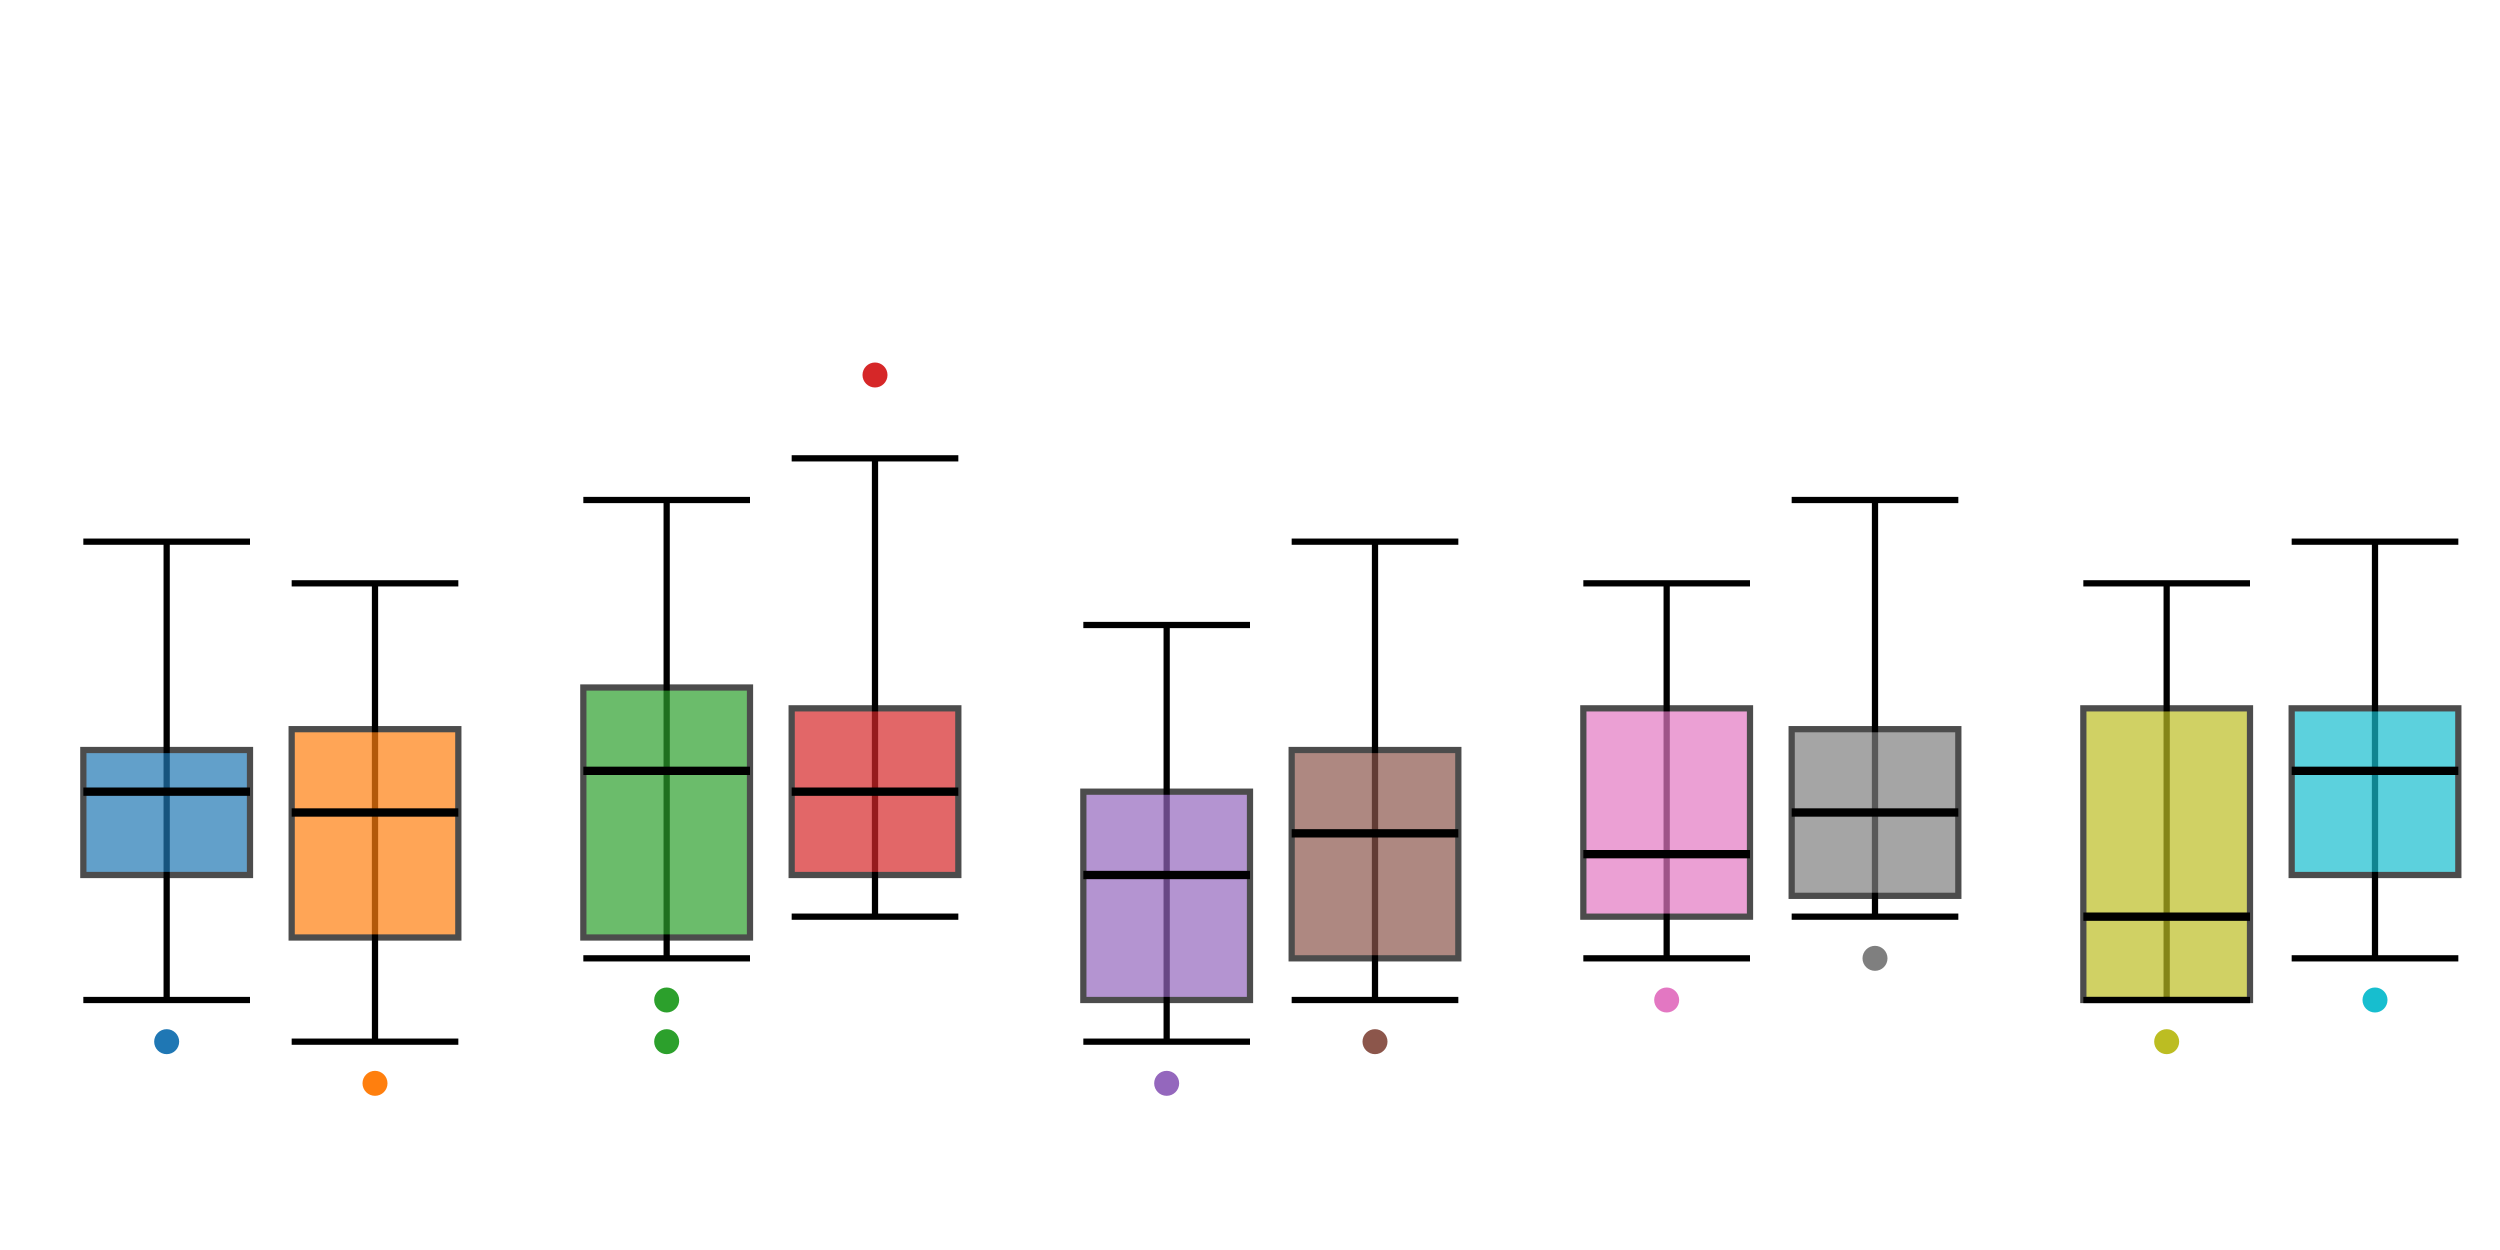
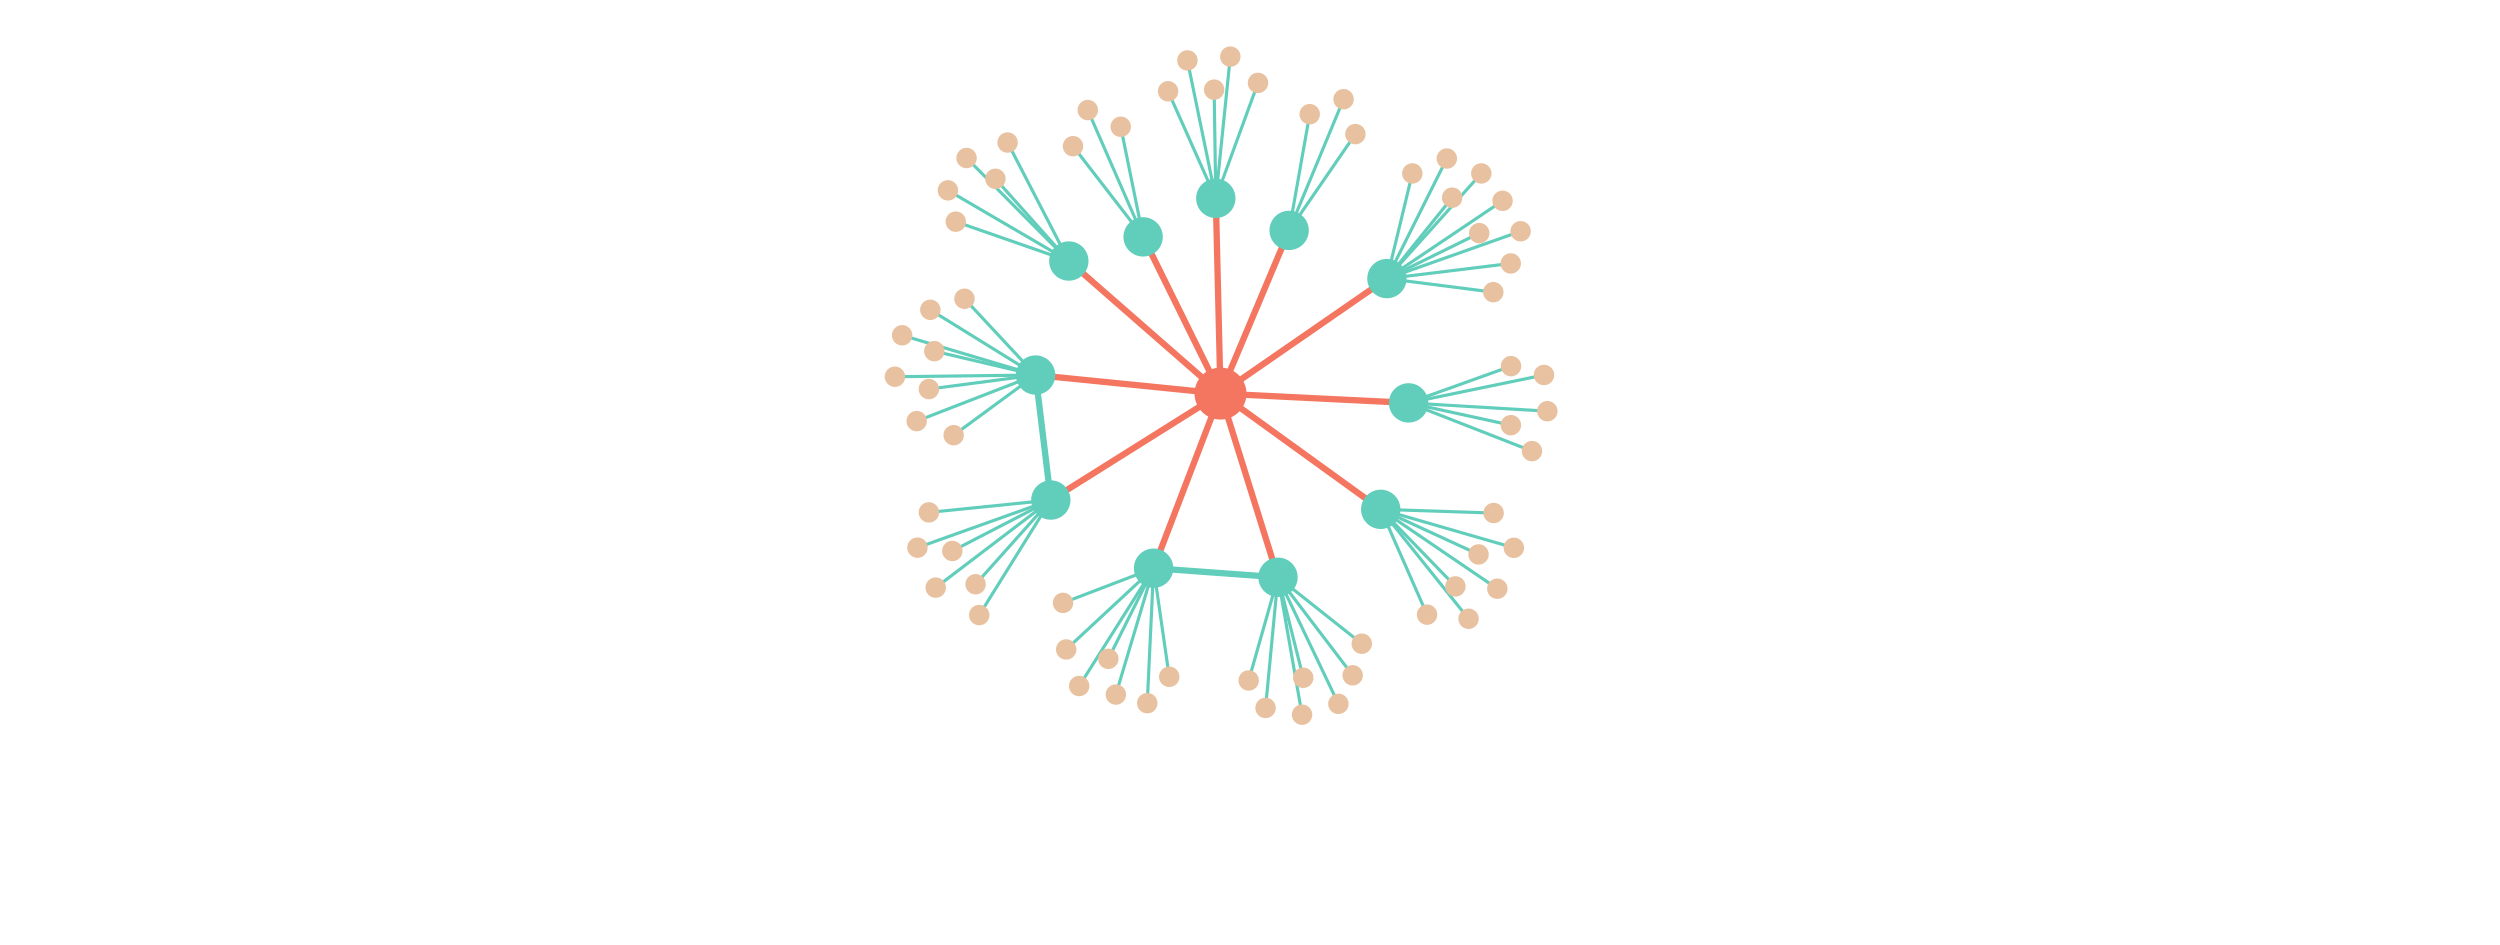
- <svg xmlns="http://www.w3.org/2000/svg" width="900" height="auto" viewBox="-420,-170,600,300" max-width="100%" font="10px sans-serif">
-   <line x1="-380" y1="-40" x2="-380" y2="70" stroke="#000" stroke-width="1.5" />
-   <rect x="-400" y="10" width="40" height="30" fill="#1f77b4" stroke="#000" stroke-width="1.5" opacity="0.7" />
-   <line x1="-400" y1="20" x2="-360" y2="20" stroke="#000" stroke-width="2" />
-   <line x1="-400" y1="-40" x2="-360" y2="-40" stroke="#000" stroke-width="1.5" />
-   <line x1="-400" y1="70" x2="-360" y2="70" stroke="#000" stroke-width="1.5" />
-   <circle cx="-380" cy="80" r="3" fill="#1f77b4" />
-   <line x1="-330" y1="-30" x2="-330" y2="80" stroke="#000" stroke-width="1.5" />
-   <rect x="-350" y="5" width="40" height="50" fill="#ff7f0e" stroke="#000" stroke-width="1.5" opacity="0.7" />
-   <line x1="-350" y1="25" x2="-310" y2="25" stroke="#000" stroke-width="2" />
-   <line x1="-350" y1="-30" x2="-310" y2="-30" stroke="#000" stroke-width="1.5" />
-   <line x1="-350" y1="80" x2="-310" y2="80" stroke="#000" stroke-width="1.5" />
-   <circle cx="-330" cy="90" r="3" fill="#ff7f0e" />
-   <line x1="-260" y1="-50" x2="-260" y2="60" stroke="#000" stroke-width="1.5" />
-   <rect x="-280" y="-5" width="40" height="60" fill="#2ca02c" stroke="#000" stroke-width="1.5" opacity="0.7" />
-   <line x1="-280" y1="15" x2="-240" y2="15" stroke="#000" stroke-width="2" />
-   <line x1="-280" y1="-50" x2="-240" y2="-50" stroke="#000" stroke-width="1.5" />
-   <line x1="-280" y1="60" x2="-240" y2="60" stroke="#000" stroke-width="1.5" />
-   <circle cx="-260" cy="70" r="3" fill="#2ca02c" />
-   <circle cx="-260" cy="80" r="3" fill="#2ca02c" />
-   <line x1="-210" y1="-60" x2="-210" y2="50" stroke="#000" stroke-width="1.5" />
-   <rect x="-230" y="0" width="40" height="40" fill="#d62728" stroke="#000" stroke-width="1.5" opacity="0.7" />
-   <line x1="-230" y1="20" x2="-190" y2="20" stroke="#000" stroke-width="2" />
-   <line x1="-230" y1="-60" x2="-190" y2="-60" stroke="#000" stroke-width="1.5" />
-   <line x1="-230" y1="50" x2="-190" y2="50" stroke="#000" stroke-width="1.5" />
-   <circle cx="-210" cy="-80" r="3" fill="#d62728" />
-   <line x1="-140" y1="-20" x2="-140" y2="80" stroke="#000" stroke-width="1.5" />
-   <rect x="-160" y="20" width="40" height="50" fill="#9467bd" stroke="#000" stroke-width="1.5" opacity="0.7" />
-   <line x1="-160" y1="40" x2="-120" y2="40" stroke="#000" stroke-width="2" />
-   <line x1="-160" y1="-20" x2="-120" y2="-20" stroke="#000" stroke-width="1.5" />
-   <line x1="-160" y1="80" x2="-120" y2="80" stroke="#000" stroke-width="1.5" />
-   <circle cx="-140" cy="90" r="3" fill="#9467bd" />
-   <line x1="-90" y1="-40" x2="-90" y2="70" stroke="#000" stroke-width="1.5" />
-   <rect x="-110" y="10" width="40" height="50" fill="#8c564b" stroke="#000" stroke-width="1.5" opacity="0.7" />
-   <line x1="-110" y1="30" x2="-70" y2="30" stroke="#000" stroke-width="2" />
-   <line x1="-110" y1="-40" x2="-70" y2="-40" stroke="#000" stroke-width="1.5" />
-   <line x1="-110" y1="70" x2="-70" y2="70" stroke="#000" stroke-width="1.5" />
-   <circle cx="-90" cy="80" r="3" fill="#8c564b" />
-   <line x1="-20" y1="-30" x2="-20" y2="60" stroke="#000" stroke-width="1.5" />
-   <rect x="-40" y="0" width="40" height="50" fill="#e377c2" stroke="#000" stroke-width="1.5" opacity="0.7" />
-   <line x1="-40" y1="35" x2="0" y2="35" stroke="#000" stroke-width="2" />
-   <line x1="-40" y1="-30" x2="0" y2="-30" stroke="#000" stroke-width="1.5" />
-   <line x1="-40" y1="60" x2="0" y2="60" stroke="#000" stroke-width="1.5" />
-   <circle cx="-20" cy="70" r="3" fill="#e377c2" />
-   <line x1="30" y1="-50" x2="30" y2="50" stroke="#000" stroke-width="1.5" />
-   <rect x="10" y="5" width="40" height="40" fill="#7f7f7f" stroke="#000" stroke-width="1.5" opacity="0.7" />
-   <line x1="10" y1="25" x2="50" y2="25" stroke="#000" stroke-width="2" />
-   <line x1="10" y1="-50" x2="50" y2="-50" stroke="#000" stroke-width="1.5" />
-   <line x1="10" y1="50" x2="50" y2="50" stroke="#000" stroke-width="1.5" />
-   <circle cx="30" cy="60" r="3" fill="#7f7f7f" />
-   <line x1="100" y1="-30" x2="100" y2="70" stroke="#000" stroke-width="1.5" />
-   <rect x="80" y="0" width="40" height="70" fill="#bcbd22" stroke="#000" stroke-width="1.5" opacity="0.7" />
-   <line x1="80" y1="50" x2="120" y2="50" stroke="#000" stroke-width="2" />
-   <line x1="80" y1="-30" x2="120" y2="-30" stroke="#000" stroke-width="1.5" />
-   <line x1="80" y1="70" x2="120" y2="70" stroke="#000" stroke-width="1.5" />
-   <circle cx="100" cy="80" r="3" fill="#bcbd22" />
-   <line x1="150" y1="-40" x2="150" y2="60" stroke="#000" stroke-width="1.5" />
-   <rect x="130" y="0" width="40" height="40" fill="#17becf" stroke="#000" stroke-width="1.5" opacity="0.7" />
-   <line x1="130" y1="15" x2="170" y2="15" stroke="#000" stroke-width="2" />
-   <line x1="130" y1="-40" x2="170" y2="-40" stroke="#000" stroke-width="1.5" />
-   <line x1="130" y1="60" x2="170" y2="60" stroke="#000" stroke-width="1.5" />
-   <circle cx="150" cy="70" r="3" fill="#17becf" />
+ <svg xmlns="http://www.w3.org/2000/svg" width="900" height="340" viewBox="300,100,800,600" id="svg">
+   <line data-testid="link.Node 0.Node 1" stroke-linecap="round" x1="681.259" y1="350.049" x2="584.904" y2="265.836" mix-blend-mode="multiply" stroke="rgb(244, 117, 96)" stroke-width="4" />
+   <line data-testid="link.Node 1.Node 1.0" stroke-linecap="round" x1="584.904" y1="265.836" x2="513.082" y2="240.816" mix-blend-mode="multiply" stroke="rgb(97, 205, 187)" stroke-width="2" />
+   <line data-testid="link.Node 1.Node 1.1" stroke-linecap="round" x1="584.904" y1="265.836" x2="538.272" y2="213.591" mix-blend-mode="multiply" stroke="rgb(97, 205, 187)" stroke-width="2" />
+   <line data-testid="link.Node 1.Node 1.2" stroke-linecap="round" x1="584.904" y1="265.836" x2="546.001" y2="190.562" mix-blend-mode="multiply" stroke="rgb(97, 205, 187)" stroke-width="2" />
+   <line data-testid="link.Node 1.Node 1.3" stroke-linecap="round" x1="584.904" y1="265.836" x2="508.081" y2="220.93" mix-blend-mode="multiply" stroke="rgb(97, 205, 187)" stroke-width="2" />
+   <line data-testid="link.Node 1.Node 1.4" stroke-linecap="round" x1="584.904" y1="265.836" x2="519.943" y2="200.385" mix-blend-mode="multiply" stroke="rgb(97, 205, 187)" stroke-width="2" />
+   <line data-testid="link.Node 0.Node 2" stroke-linecap="round" x1="681.259" y1="350.049" x2="638.755" y2="460.972" mix-blend-mode="multiply" stroke="rgb(244, 117, 96)" stroke-width="4" />
+   <line data-testid="link.Node 2.Node 2.0" stroke-linecap="round" x1="638.755" y1="460.972" x2="610.015" y2="518.54" mix-blend-mode="multiply" stroke="rgb(97, 205, 187)" stroke-width="2" />
+   <line data-testid="link.Node 2.Node 2.1" stroke-linecap="round" x1="638.755" y1="460.972" x2="591.475" y2="535.821" mix-blend-mode="multiply" stroke="rgb(97, 205, 187)" stroke-width="2" />
+   <line data-testid="link.Node 2.Node 2.2" stroke-linecap="round" x1="638.755" y1="460.972" x2="614.78" y2="541.234" mix-blend-mode="multiply" stroke="rgb(97, 205, 187)" stroke-width="2" />
+   <line data-testid="link.Node 2.Node 2.3" stroke-linecap="round" x1="638.755" y1="460.972" x2="583.227" y2="512.597" mix-blend-mode="multiply" stroke="rgb(97, 205, 187)" stroke-width="2" />
+   <line data-testid="link.Node 2.Node 2.4" stroke-linecap="round" x1="638.755" y1="460.972" x2="648.7" y2="529.96" mix-blend-mode="multiply" stroke="rgb(97, 205, 187)" stroke-width="2" />
+   <line data-testid="link.Node 2.Node 2.5" stroke-linecap="round" x1="638.755" y1="460.972" x2="581.213" y2="483.004" mix-blend-mode="multiply" stroke="rgb(97, 205, 187)" stroke-width="2" />
+   <line data-testid="link.Node 2.Node 2.6" stroke-linecap="round" x1="638.755" y1="460.972" x2="634.726" y2="546.719" mix-blend-mode="multiply" stroke="rgb(97, 205, 187)" stroke-width="2" />
+   <line data-testid="link.Node 0.Node 3" stroke-linecap="round" x1="681.259" y1="350.049" x2="724.867" y2="246.369" mix-blend-mode="multiply" stroke="rgb(244, 117, 96)" stroke-width="4" />
+   <line data-testid="link.Node 3.Node 3.0" stroke-linecap="round" x1="724.867" y1="246.369" x2="766.954" y2="185.197" mix-blend-mode="multiply" stroke="rgb(97, 205, 187)" stroke-width="2" />
+   <line data-testid="link.Node 3.Node 3.1" stroke-linecap="round" x1="724.867" y1="246.369" x2="737.936" y2="172.552" mix-blend-mode="multiply" stroke="rgb(97, 205, 187)" stroke-width="2" />
+   <line data-testid="link.Node 3.Node 3.2" stroke-linecap="round" x1="724.867" y1="246.369" x2="759.438" y2="163.033" mix-blend-mode="multiply" stroke="rgb(97, 205, 187)" stroke-width="2" />
+   <line data-testid="link.Node 0.Node 4" stroke-linecap="round" x1="681.259" y1="350.049" x2="573.464" y2="417.674" mix-blend-mode="multiply" stroke="rgb(244, 117, 96)" stroke-width="4" />
+   <line data-testid="link.Node 4.Node 11" stroke-linecap="round" x1="573.464" y1="417.674" x2="563.789" y2="338.261" mix-blend-mode="multiply" stroke="rgb(97, 205, 187)" stroke-width="4" />
+   <line data-testid="link.Node 4.Node 4.0" stroke-linecap="round" x1="573.464" y1="417.674" x2="496" y2="425.521" mix-blend-mode="multiply" stroke="rgb(97, 205, 187)" stroke-width="2" />
+   <line data-testid="link.Node 4.Node 4.1" stroke-linecap="round" x1="573.464" y1="417.674" x2="510.891" y2="450.035" mix-blend-mode="multiply" stroke="rgb(97, 205, 187)" stroke-width="2" />
+   <line data-testid="link.Node 4.Node 4.2" stroke-linecap="round" x1="573.464" y1="417.674" x2="525.673" y2="471.169" mix-blend-mode="multiply" stroke="rgb(97, 205, 187)" stroke-width="2" />
+   <line data-testid="link.Node 4.Node 4.3" stroke-linecap="round" x1="573.464" y1="417.674" x2="488.73" y2="447.914" mix-blend-mode="multiply" stroke="rgb(97, 205, 187)" stroke-width="2" />
+   <line data-testid="link.Node 4.Node 4.4" stroke-linecap="round" x1="573.464" y1="417.674" x2="500.331" y2="473.315" mix-blend-mode="multiply" stroke="rgb(97, 205, 187)" stroke-width="2" />
+   <line data-testid="link.Node 4.Node 4.5" stroke-linecap="round" x1="573.464" y1="417.674" x2="527.977" y2="490.743" mix-blend-mode="multiply" stroke="rgb(97, 205, 187)" stroke-width="2" />
+   <line data-testid="link.Node 0.Node 5" stroke-linecap="round" x1="681.259" y1="350.049" x2="717.787" y2="466.732" mix-blend-mode="multiply" stroke="rgb(244, 117, 96)" stroke-width="4" />
+   <line data-testid="link.Node 5.Node 2" stroke-linecap="round" x1="717.787" y1="466.732" x2="638.755" y2="460.972" mix-blend-mode="multiply" stroke="rgb(97, 205, 187)" stroke-width="4" />
+   <line data-testid="link.Node 5.Node 5.0" stroke-linecap="round" x1="717.787" y1="466.732" x2="699.173" y2="532.291" mix-blend-mode="multiply" stroke="rgb(97, 205, 187)" stroke-width="2" />
+   <line data-testid="link.Node 5.Node 5.1" stroke-linecap="round" x1="717.787" y1="466.732" x2="771.002" y2="508.93" mix-blend-mode="multiply" stroke="rgb(97, 205, 187)" stroke-width="2" />
+   <line data-testid="link.Node 5.Node 5.2" stroke-linecap="round" x1="717.787" y1="466.732" x2="733.83" y2="530.586" mix-blend-mode="multiply" stroke="rgb(97, 205, 187)" stroke-width="2" />
+   <line data-testid="link.Node 5.Node 5.3" stroke-linecap="round" x1="717.787" y1="466.732" x2="709.876" y2="549.721" mix-blend-mode="multiply" stroke="rgb(97, 205, 187)" stroke-width="2" />
+   <line data-testid="link.Node 5.Node 5.4" stroke-linecap="round" x1="717.787" y1="466.732" x2="765.227" y2="529.012" mix-blend-mode="multiply" stroke="rgb(97, 205, 187)" stroke-width="2" />
+   <line data-testid="link.Node 5.Node 5.5" stroke-linecap="round" x1="717.787" y1="466.732" x2="733.062" y2="554.039" mix-blend-mode="multiply" stroke="rgb(97, 205, 187)" stroke-width="2" />
+   <line data-testid="link.Node 5.Node 5.6" stroke-linecap="round" x1="717.787" y1="466.732" x2="756.16" y2="547.146" mix-blend-mode="multiply" stroke="rgb(97, 205, 187)" stroke-width="2" />
+   <line data-testid="link.Node 0.Node 6" stroke-linecap="round" x1="681.259" y1="350.049" x2="783.05" y2="423.577" mix-blend-mode="multiply" stroke="rgb(244, 117, 96)" stroke-width="4" />
+   <line data-testid="link.Node 6.Node 6.0" stroke-linecap="round" x1="783.05" y1="423.577" x2="854.772" y2="425.934" mix-blend-mode="multiply" stroke="rgb(97, 205, 187)" stroke-width="2" />
+   <line data-testid="link.Node 6.Node 6.1" stroke-linecap="round" x1="783.05" y1="423.577" x2="812.492" y2="490.481" mix-blend-mode="multiply" stroke="rgb(97, 205, 187)" stroke-width="2" />
+   <line data-testid="link.Node 6.Node 6.2" stroke-linecap="round" x1="783.05" y1="423.577" x2="830.497" y2="472.539" mix-blend-mode="multiply" stroke="rgb(97, 205, 187)" stroke-width="2" />
+   <line data-testid="link.Node 6.Node 6.3" stroke-linecap="round" x1="783.05" y1="423.577" x2="845.188" y2="452.224" mix-blend-mode="multiply" stroke="rgb(97, 205, 187)" stroke-width="2" />
+   <line data-testid="link.Node 6.Node 6.4" stroke-linecap="round" x1="783.05" y1="423.577" x2="838.847" y2="493.097" mix-blend-mode="multiply" stroke="rgb(97, 205, 187)" stroke-width="2" />
+   <line data-testid="link.Node 6.Node 6.5" stroke-linecap="round" x1="783.05" y1="423.577" x2="857.114" y2="474" mix-blend-mode="multiply" stroke="rgb(97, 205, 187)" stroke-width="2" />
+   <line data-testid="link.Node 6.Node 6.6" stroke-linecap="round" x1="783.05" y1="423.577" x2="867.621" y2="448.016" mix-blend-mode="multiply" stroke="rgb(97, 205, 187)" stroke-width="2" />
+   <line data-testid="link.Node 0.Node 7" stroke-linecap="round" x1="681.259" y1="350.049" x2="800.74" y2="355.956" mix-blend-mode="multiply" stroke="rgb(244, 117, 96)" stroke-width="4" />
+   <line data-testid="link.Node 7.Node 7.0" stroke-linecap="round" x1="800.74" y1="355.956" x2="865.731" y2="370.119" mix-blend-mode="multiply" stroke="rgb(97, 205, 187)" stroke-width="2" />
+   <line data-testid="link.Node 7.Node 7.1" stroke-linecap="round" x1="800.74" y1="355.956" x2="865.827" y2="332.594" mix-blend-mode="multiply" stroke="rgb(97, 205, 187)" stroke-width="2" />
+   <line data-testid="link.Node 7.Node 7.2" stroke-linecap="round" x1="800.74" y1="355.956" x2="879.125" y2="386.587" mix-blend-mode="multiply" stroke="rgb(97, 205, 187)" stroke-width="2" />
+   <line data-testid="link.Node 7.Node 7.3" stroke-linecap="round" x1="800.74" y1="355.956" x2="886.764" y2="338.212" mix-blend-mode="multiply" stroke="rgb(97, 205, 187)" stroke-width="2" />
+   <line data-testid="link.Node 7.Node 7.4" stroke-linecap="round" x1="800.74" y1="355.956" x2="888.903" y2="361.23" mix-blend-mode="multiply" stroke="rgb(97, 205, 187)" stroke-width="2" />
+   <line data-testid="link.Node 0.Node 8" stroke-linecap="round" x1="681.259" y1="350.049" x2="786.981" y2="276.978" mix-blend-mode="multiply" stroke="rgb(244, 117, 96)" stroke-width="4" />
+   <line data-testid="link.Node 8.Node 8.0" stroke-linecap="round" x1="786.981" y1="276.978" x2="865.657" y2="267.357" mix-blend-mode="multiply" stroke="rgb(97, 205, 187)" stroke-width="2" />
+   <line data-testid="link.Node 8.Node 8.1" stroke-linecap="round" x1="786.981" y1="276.978" x2="854.578" y2="285.619" mix-blend-mode="multiply" stroke="rgb(97, 205, 187)" stroke-width="2" />
+   <line data-testid="link.Node 8.Node 8.2" stroke-linecap="round" x1="786.981" y1="276.978" x2="845.631" y2="248.125" mix-blend-mode="multiply" stroke="rgb(97, 205, 187)" stroke-width="2" />
+   <line data-testid="link.Node 8.Node 8.3" stroke-linecap="round" x1="786.981" y1="276.978" x2="803.135" y2="210.172" mix-blend-mode="multiply" stroke="rgb(97, 205, 187)" stroke-width="2" />
+   <line data-testid="link.Node 8.Node 8.4" stroke-linecap="round" x1="786.981" y1="276.978" x2="871.931" y2="246.919" mix-blend-mode="multiply" stroke="rgb(97, 205, 187)" stroke-width="2" />
+   <line data-testid="link.Node 8.Node 8.5" stroke-linecap="round" x1="786.981" y1="276.978" x2="828.427" y2="225.577" mix-blend-mode="multiply" stroke="rgb(97, 205, 187)" stroke-width="2" />
+   <line data-testid="link.Node 8.Node 8.6" stroke-linecap="round" x1="786.981" y1="276.978" x2="860.44" y2="227.588" mix-blend-mode="multiply" stroke="rgb(97, 205, 187)" stroke-width="2" />
+   <line data-testid="link.Node 8.Node 8.7" stroke-linecap="round" x1="786.981" y1="276.978" x2="846.942" y2="210.179" mix-blend-mode="multiply" stroke="rgb(97, 205, 187)" stroke-width="2" />
+   <line data-testid="link.Node 8.Node 8.8" stroke-linecap="round" x1="786.981" y1="276.978" x2="825.041" y2="200.717" mix-blend-mode="multiply" stroke="rgb(97, 205, 187)" stroke-width="2" />
+   <line data-testid="link.Node 0.Node 9" stroke-linecap="round" x1="681.259" y1="350.049" x2="678.272" y2="226.002" mix-blend-mode="multiply" stroke="rgb(244, 117, 96)" stroke-width="4" />
+   <line data-testid="link.Node 9.Node 9.0" stroke-linecap="round" x1="678.272" y1="226.002" x2="705.083" y2="152.672" mix-blend-mode="multiply" stroke="rgb(97, 205, 187)" stroke-width="2" />
+   <line data-testid="link.Node 9.Node 9.1" stroke-linecap="round" x1="678.272" y1="226.002" x2="677.207" y2="156.943" mix-blend-mode="multiply" stroke="rgb(97, 205, 187)" stroke-width="2" />
+   <line data-testid="link.Node 9.Node 9.2" stroke-linecap="round" x1="678.272" y1="226.002" x2="647.974" y2="158.002" mix-blend-mode="multiply" stroke="rgb(97, 205, 187)" stroke-width="2" />
+   <line data-testid="link.Node 9.Node 9.3" stroke-linecap="round" x1="678.272" y1="226.002" x2="687.493" y2="135.964" mix-blend-mode="multiply" stroke="rgb(97, 205, 187)" stroke-width="2" />
+   <line data-testid="link.Node 9.Node 9.4" stroke-linecap="round" x1="678.272" y1="226.002" x2="660.237" y2="138.375" mix-blend-mode="multiply" stroke="rgb(97, 205, 187)" stroke-width="2" />
+   <line data-testid="link.Node 0.Node 10" stroke-linecap="round" x1="681.259" y1="350.049" x2="632.105" y2="250.486" mix-blend-mode="multiply" stroke="rgb(244, 117, 96)" stroke-width="4" />
+   <line data-testid="link.Node 10.Node 10.0" stroke-linecap="round" x1="632.105" y1="250.486" x2="617.878" y2="180.526" mix-blend-mode="multiply" stroke="rgb(97, 205, 187)" stroke-width="2" />
+   <line data-testid="link.Node 10.Node 10.1" stroke-linecap="round" x1="632.105" y1="250.486" x2="596.948" y2="169.924" mix-blend-mode="multiply" stroke="rgb(97, 205, 187)" stroke-width="2" />
+   <line data-testid="link.Node 10.Node 10.2" stroke-linecap="round" x1="632.105" y1="250.486" x2="587.559" y2="192.882" mix-blend-mode="multiply" stroke="rgb(97, 205, 187)" stroke-width="2" />
+   <line data-testid="link.Node 0.Node 11" stroke-linecap="round" x1="681.259" y1="350.049" x2="563.789" y2="338.261" mix-blend-mode="multiply" stroke="rgb(244, 117, 96)" stroke-width="4" />
+   <line data-testid="link.Node 11.Node 11.0" stroke-linecap="round" x1="563.789" y1="338.261" x2="518.614" y2="289.797" mix-blend-mode="multiply" stroke="rgb(97, 205, 187)" stroke-width="2" />
+   <line data-testid="link.Node 11.Node 11.1" stroke-linecap="round" x1="563.789" y1="338.261" x2="495.987" y2="347.174" mix-blend-mode="multiply" stroke="rgb(97, 205, 187)" stroke-width="2" />
+   <line data-testid="link.Node 11.Node 11.2" stroke-linecap="round" x1="563.789" y1="338.261" x2="499.444" y2="323.091" mix-blend-mode="multiply" stroke="rgb(97, 205, 187)" stroke-width="2" />
+   <line data-testid="link.Node 11.Node 11.3" stroke-linecap="round" x1="563.789" y1="338.261" x2="496.908" y2="296.818" mix-blend-mode="multiply" stroke="rgb(97, 205, 187)" stroke-width="2" />
+   <line data-testid="link.Node 11.Node 11.4" stroke-linecap="round" x1="563.789" y1="338.261" x2="511.743" y2="376.475" mix-blend-mode="multiply" stroke="rgb(97, 205, 187)" stroke-width="2" />
+   <line data-testid="link.Node 11.Node 11.5" stroke-linecap="round" x1="563.789" y1="338.261" x2="488.253" y2="367.517" mix-blend-mode="multiply" stroke="rgb(97, 205, 187)" stroke-width="2" />
+   <line data-testid="link.Node 11.Node 11.6" stroke-linecap="round" x1="563.789" y1="338.261" x2="479.001" y2="313.006" mix-blend-mode="multiply" stroke="rgb(97, 205, 187)" stroke-width="2" />
+   <line data-testid="link.Node 11.Node 11.7" stroke-linecap="round" x1="563.789" y1="338.261" x2="474.419" y2="339.333" mix-blend-mode="multiply" stroke="rgb(97, 205, 187)" stroke-width="2" />
+   <circle data-testid="node.Node 1" transform="translate(584.9039,265.8356) scale(1)" r="12" fill="rgb(97, 205, 187)" stroke="rgb(97, 205, 187)" />
+   <circle data-testid="node.Node 2" transform="translate(638.7551,460.9723) scale(1)" r="12" fill="rgb(97, 205, 187)" stroke="rgb(97, 205, 187)" />
+   <circle data-testid="node.Node 3" transform="translate(724.8673,246.3685) scale(1)" r="12" fill="rgb(97, 205, 187)" stroke="rgb(97, 205, 187)" />
+   <circle data-testid="node.Node 4" transform="translate(573.4639,417.6741) scale(1)" r="12" fill="rgb(97, 205, 187)" stroke="rgb(97, 205, 187)" />
+   <circle data-testid="node.Node 5" transform="translate(717.7872,466.7317) scale(1)" r="12" fill="rgb(97, 205, 187)" stroke="rgb(97, 205, 187)" />
+   <circle data-testid="node.Node 6" transform="translate(783.0496,423.5769) scale(1)" r="12" fill="rgb(97, 205, 187)" stroke="rgb(97, 205, 187)" />
+   <circle data-testid="node.Node 7" transform="translate(800.7396,355.9565) scale(1)" r="12" fill="rgb(97, 205, 187)" stroke="rgb(97, 205, 187)" />
+   <circle data-testid="node.Node 8" transform="translate(786.9813,276.978) scale(1)" r="12" fill="rgb(97, 205, 187)" stroke="rgb(97, 205, 187)" />
+   <circle data-testid="node.Node 9" transform="translate(678.2716,226.0024) scale(1)" r="12" fill="rgb(97, 205, 187)" stroke="rgb(97, 205, 187)" />
+   <circle data-testid="node.Node 10" transform="translate(632.1048,250.4862) scale(1)" r="12" fill="rgb(97, 205, 187)" stroke="rgb(97, 205, 187)" />
+   <circle data-testid="node.Node 11" transform="translate(563.7886,338.2611) scale(1)" r="12" fill="rgb(97, 205, 187)" stroke="rgb(97, 205, 187)" />
+   <circle data-testid="node.Node 0" transform="translate(681.2591,350.0491) scale(1)" r="16" fill="rgb(244, 117, 96)" stroke="rgb(244, 117, 96)" />
+   <circle data-testid="node.Node 1.0" transform="translate(513.0825,240.8159) scale(1)" r="6" fill="rgb(232, 193, 160)" stroke="rgb(232, 193, 160)" />
+   <circle data-testid="node.Node 1.1" transform="translate(538.2723,213.5908) scale(1)" r="6" fill="rgb(232, 193, 160)" stroke="rgb(232, 193, 160)" />
+   <circle data-testid="node.Node 1.2" transform="translate(546.001,190.5615) scale(1)" r="6" fill="rgb(232, 193, 160)" stroke="rgb(232, 193, 160)" />
+   <circle data-testid="node.Node 1.3" transform="translate(508.0812,220.93) scale(1)" r="6" fill="rgb(232, 193, 160)" stroke="rgb(232, 193, 160)" />
+   <circle data-testid="node.Node 1.4" transform="translate(519.943,200.3847) scale(1)" r="6" fill="rgb(232, 193, 160)" stroke="rgb(232, 193, 160)" />
+   <circle data-testid="node.Node 2.0" transform="translate(610.0146,518.5402) scale(1)" r="6" fill="rgb(232, 193, 160)" stroke="rgb(232, 193, 160)" />
+   <circle data-testid="node.Node 2.1" transform="translate(591.4746,535.8208) scale(1)" r="6" fill="rgb(232, 193, 160)" stroke="rgb(232, 193, 160)" />
+   <circle data-testid="node.Node 2.2" transform="translate(614.7803,541.2342) scale(1)" r="6" fill="rgb(232, 193, 160)" stroke="rgb(232, 193, 160)" />
+   <circle data-testid="node.Node 2.3" transform="translate(583.2271,512.5967) scale(1)" r="6" fill="rgb(232, 193, 160)" stroke="rgb(232, 193, 160)" />
+   <circle data-testid="node.Node 2.4" transform="translate(648.6996,529.9597) scale(1)" r="6" fill="rgb(232, 193, 160)" stroke="rgb(232, 193, 160)" />
+   <circle data-testid="node.Node 2.5" transform="translate(581.2126,483.0037) scale(1)" r="6" fill="rgb(232, 193, 160)" stroke="rgb(232, 193, 160)" />
+   <circle data-testid="node.Node 2.6" transform="translate(634.7256,546.7193) scale(1)" r="6" fill="rgb(232, 193, 160)" stroke="rgb(232, 193, 160)" />
+   <circle data-testid="node.Node 3.0" transform="translate(766.9535,185.1972) scale(1)" r="6" fill="rgb(232, 193, 160)" stroke="rgb(232, 193, 160)" />
+   <circle data-testid="node.Node 3.1" transform="translate(737.9357,172.5518) scale(1)" r="6" fill="rgb(232, 193, 160)" stroke="rgb(232, 193, 160)" />
+   <circle data-testid="node.Node 3.2" transform="translate(759.4384,163.0327) scale(1)" r="6" fill="rgb(232, 193, 160)" stroke="rgb(232, 193, 160)" />
+   <circle data-testid="node.Node 4.0" transform="translate(496.0003,425.5208) scale(1)" r="6" fill="rgb(232, 193, 160)" stroke="rgb(232, 193, 160)" />
+   <circle data-testid="node.Node 4.1" transform="translate(510.8914,450.0345) scale(1)" r="6" fill="rgb(232, 193, 160)" stroke="rgb(232, 193, 160)" />
+   <circle data-testid="node.Node 4.2" transform="translate(525.6731,471.1691) scale(1)" r="6" fill="rgb(232, 193, 160)" stroke="rgb(232, 193, 160)" />
+   <circle data-testid="node.Node 4.3" transform="translate(488.7295,447.914) scale(1)" r="6" fill="rgb(232, 193, 160)" stroke="rgb(232, 193, 160)" />
+   <circle data-testid="node.Node 4.4" transform="translate(500.3314,473.3147) scale(1)" r="6" fill="rgb(232, 193, 160)" stroke="rgb(232, 193, 160)" />
+   <circle data-testid="node.Node 4.5" transform="translate(527.9768,490.7433) scale(1)" r="6" fill="rgb(232, 193, 160)" stroke="rgb(232, 193, 160)" />
+   <circle data-testid="node.Node 5.0" transform="translate(699.1726,532.2914) scale(1)" r="6" fill="rgb(232, 193, 160)" stroke="rgb(232, 193, 160)" />
+   <circle data-testid="node.Node 5.1" transform="translate(771.0023,508.9296) scale(1)" r="6" fill="rgb(232, 193, 160)" stroke="rgb(232, 193, 160)" />
+   <circle data-testid="node.Node 5.2" transform="translate(733.8298,530.5861) scale(1)" r="6" fill="rgb(232, 193, 160)" stroke="rgb(232, 193, 160)" />
+   <circle data-testid="node.Node 5.3" transform="translate(709.8763,549.7207) scale(1)" r="6" fill="rgb(232, 193, 160)" stroke="rgb(232, 193, 160)" />
+   <circle data-testid="node.Node 5.4" transform="translate(765.2271,529.0119) scale(1)" r="6" fill="rgb(232, 193, 160)" stroke="rgb(232, 193, 160)" />
+   <circle data-testid="node.Node 5.5" transform="translate(733.0618,554.039) scale(1)" r="6" fill="rgb(232, 193, 160)" stroke="rgb(232, 193, 160)" />
+   <circle data-testid="node.Node 5.6" transform="translate(756.16,547.1464) scale(1)" r="6" fill="rgb(232, 193, 160)" stroke="rgb(232, 193, 160)" />
+   <circle data-testid="node.Node 6.0" transform="translate(854.7723,425.9342) scale(1)" r="6" fill="rgb(232, 193, 160)" stroke="rgb(232, 193, 160)" />
+   <circle data-testid="node.Node 6.1" transform="translate(812.4923,490.4805) scale(1)" r="6" fill="rgb(232, 193, 160)" stroke="rgb(232, 193, 160)" />
+   <circle data-testid="node.Node 6.2" transform="translate(830.4972,472.5387) scale(1)" r="6" fill="rgb(232, 193, 160)" stroke="rgb(232, 193, 160)" />
+   <circle data-testid="node.Node 6.3" transform="translate(845.188,452.2243) scale(1)" r="6" fill="rgb(232, 193, 160)" stroke="rgb(232, 193, 160)" />
+   <circle data-testid="node.Node 6.4" transform="translate(838.8466,493.0974) scale(1)" r="6" fill="rgb(232, 193, 160)" stroke="rgb(232, 193, 160)" />
+   <circle data-testid="node.Node 6.5" transform="translate(857.1136,473.9996) scale(1)" r="6" fill="rgb(232, 193, 160)" stroke="rgb(232, 193, 160)" />
+   <circle data-testid="node.Node 6.6" transform="translate(867.6209,448.0162) scale(1)" r="6" fill="rgb(232, 193, 160)" stroke="rgb(232, 193, 160)" />
+   <circle data-testid="node.Node 7.0" transform="translate(865.7306,370.1192) scale(1)" r="6" fill="rgb(232, 193, 160)" stroke="rgb(232, 193, 160)" />
+   <circle data-testid="node.Node 7.1" transform="translate(865.8268,332.5941) scale(1)" r="6" fill="rgb(232, 193, 160)" stroke="rgb(232, 193, 160)" />
+   <circle data-testid="node.Node 7.2" transform="translate(879.1249,386.5867) scale(1)" r="6" fill="rgb(232, 193, 160)" stroke="rgb(232, 193, 160)" />
+   <circle data-testid="node.Node 7.3" transform="translate(886.7638,338.2123) scale(1)" r="6" fill="rgb(232, 193, 160)" stroke="rgb(232, 193, 160)" />
+   <circle data-testid="node.Node 7.4" transform="translate(888.9028,361.2303) scale(1)" r="6" fill="rgb(232, 193, 160)" stroke="rgb(232, 193, 160)" />
+   <circle data-testid="node.Node 8.0" transform="translate(865.6568,267.3573) scale(1)" r="6" fill="rgb(232, 193, 160)" stroke="rgb(232, 193, 160)" />
+   <circle data-testid="node.Node 8.1" transform="translate(854.5784,285.619) scale(1)" r="6" fill="rgb(232, 193, 160)" stroke="rgb(232, 193, 160)" />
+   <circle data-testid="node.Node 8.2" transform="translate(845.6307,248.1245) scale(1)" r="6" fill="rgb(232, 193, 160)" stroke="rgb(232, 193, 160)" />
+   <circle data-testid="node.Node 8.3" transform="translate(803.1351,210.1715) scale(1)" r="6" fill="rgb(232, 193, 160)" stroke="rgb(232, 193, 160)" />
+   <circle data-testid="node.Node 8.4" transform="translate(871.9309,246.9186) scale(1)" r="6" fill="rgb(232, 193, 160)" stroke="rgb(232, 193, 160)" />
+   <circle data-testid="node.Node 8.5" transform="translate(828.4267,225.5765) scale(1)" r="6" fill="rgb(232, 193, 160)" stroke="rgb(232, 193, 160)" />
+   <circle data-testid="node.Node 8.6" transform="translate(860.4401,227.5881) scale(1)" r="6" fill="rgb(232, 193, 160)" stroke="rgb(232, 193, 160)" />
+   <circle data-testid="node.Node 8.7" transform="translate(846.9417,210.1794) scale(1)" r="6" fill="rgb(232, 193, 160)" stroke="rgb(232, 193, 160)" />
+   <circle data-testid="node.Node 8.8" transform="translate(825.0409,200.7169) scale(1)" r="6" fill="rgb(232, 193, 160)" stroke="rgb(232, 193, 160)" />
+   <circle data-testid="node.Node 9.0" transform="translate(705.0827,152.6715) scale(1)" r="6" fill="rgb(232, 193, 160)" stroke="rgb(232, 193, 160)" />
+   <circle data-testid="node.Node 9.1" transform="translate(677.2072,156.9428) scale(1)" r="6" fill="rgb(232, 193, 160)" stroke="rgb(232, 193, 160)" />
+   <circle data-testid="node.Node 9.2" transform="translate(647.9735,158.0022) scale(1)" r="6" fill="rgb(232, 193, 160)" stroke="rgb(232, 193, 160)" />
+   <circle data-testid="node.Node 9.3" transform="translate(687.4932,135.9642) scale(1)" r="6" fill="rgb(232, 193, 160)" stroke="rgb(232, 193, 160)" />
+   <circle data-testid="node.Node 9.4" transform="translate(660.2371,138.3752) scale(1)" r="6" fill="rgb(232, 193, 160)" stroke="rgb(232, 193, 160)" />
+   <circle data-testid="node.Node 10.0" transform="translate(617.8784,180.5259) scale(1)" r="6" fill="rgb(232, 193, 160)" stroke="rgb(232, 193, 160)" />
+   <circle data-testid="node.Node 10.1" transform="translate(596.9479,169.9239) scale(1)" r="6" fill="rgb(232, 193, 160)" stroke="rgb(232, 193, 160)" />
+   <circle data-testid="node.Node 10.2" transform="translate(587.5589,192.8824) scale(1)" r="6" fill="rgb(232, 193, 160)" stroke="rgb(232, 193, 160)" />
+   <circle data-testid="node.Node 11.0" transform="translate(518.6141,289.7973) scale(1)" r="6" fill="rgb(232, 193, 160)" stroke="rgb(232, 193, 160)" />
+   <circle data-testid="node.Node 11.1" transform="translate(495.9873,347.1737) scale(1)" r="6" fill="rgb(232, 193, 160)" stroke="rgb(232, 193, 160)" />
+   <circle data-testid="node.Node 11.2" transform="translate(499.4443,323.0912) scale(1)" r="6" fill="rgb(232, 193, 160)" stroke="rgb(232, 193, 160)" />
+   <circle data-testid="node.Node 11.3" transform="translate(496.9083,296.8183) scale(1)" r="6" fill="rgb(232, 193, 160)" stroke="rgb(232, 193, 160)" />
+   <circle data-testid="node.Node 11.4" transform="translate(511.7432,376.4748) scale(1)" r="6" fill="rgb(232, 193, 160)" stroke="rgb(232, 193, 160)" />
+   <circle data-testid="node.Node 11.5" transform="translate(488.2526,367.5168) scale(1)" r="6" fill="rgb(232, 193, 160)" stroke="rgb(232, 193, 160)" />
+   <circle data-testid="node.Node 11.6" transform="translate(479.0009,313.0063) scale(1)" r="6" fill="rgb(232, 193, 160)" stroke="rgb(232, 193, 160)" />
+   <circle data-testid="node.Node 11.7" transform="translate(474.4194,339.3325) scale(1)" r="6" fill="rgb(232, 193, 160)" stroke="rgb(232, 193, 160)" />
</svg>
